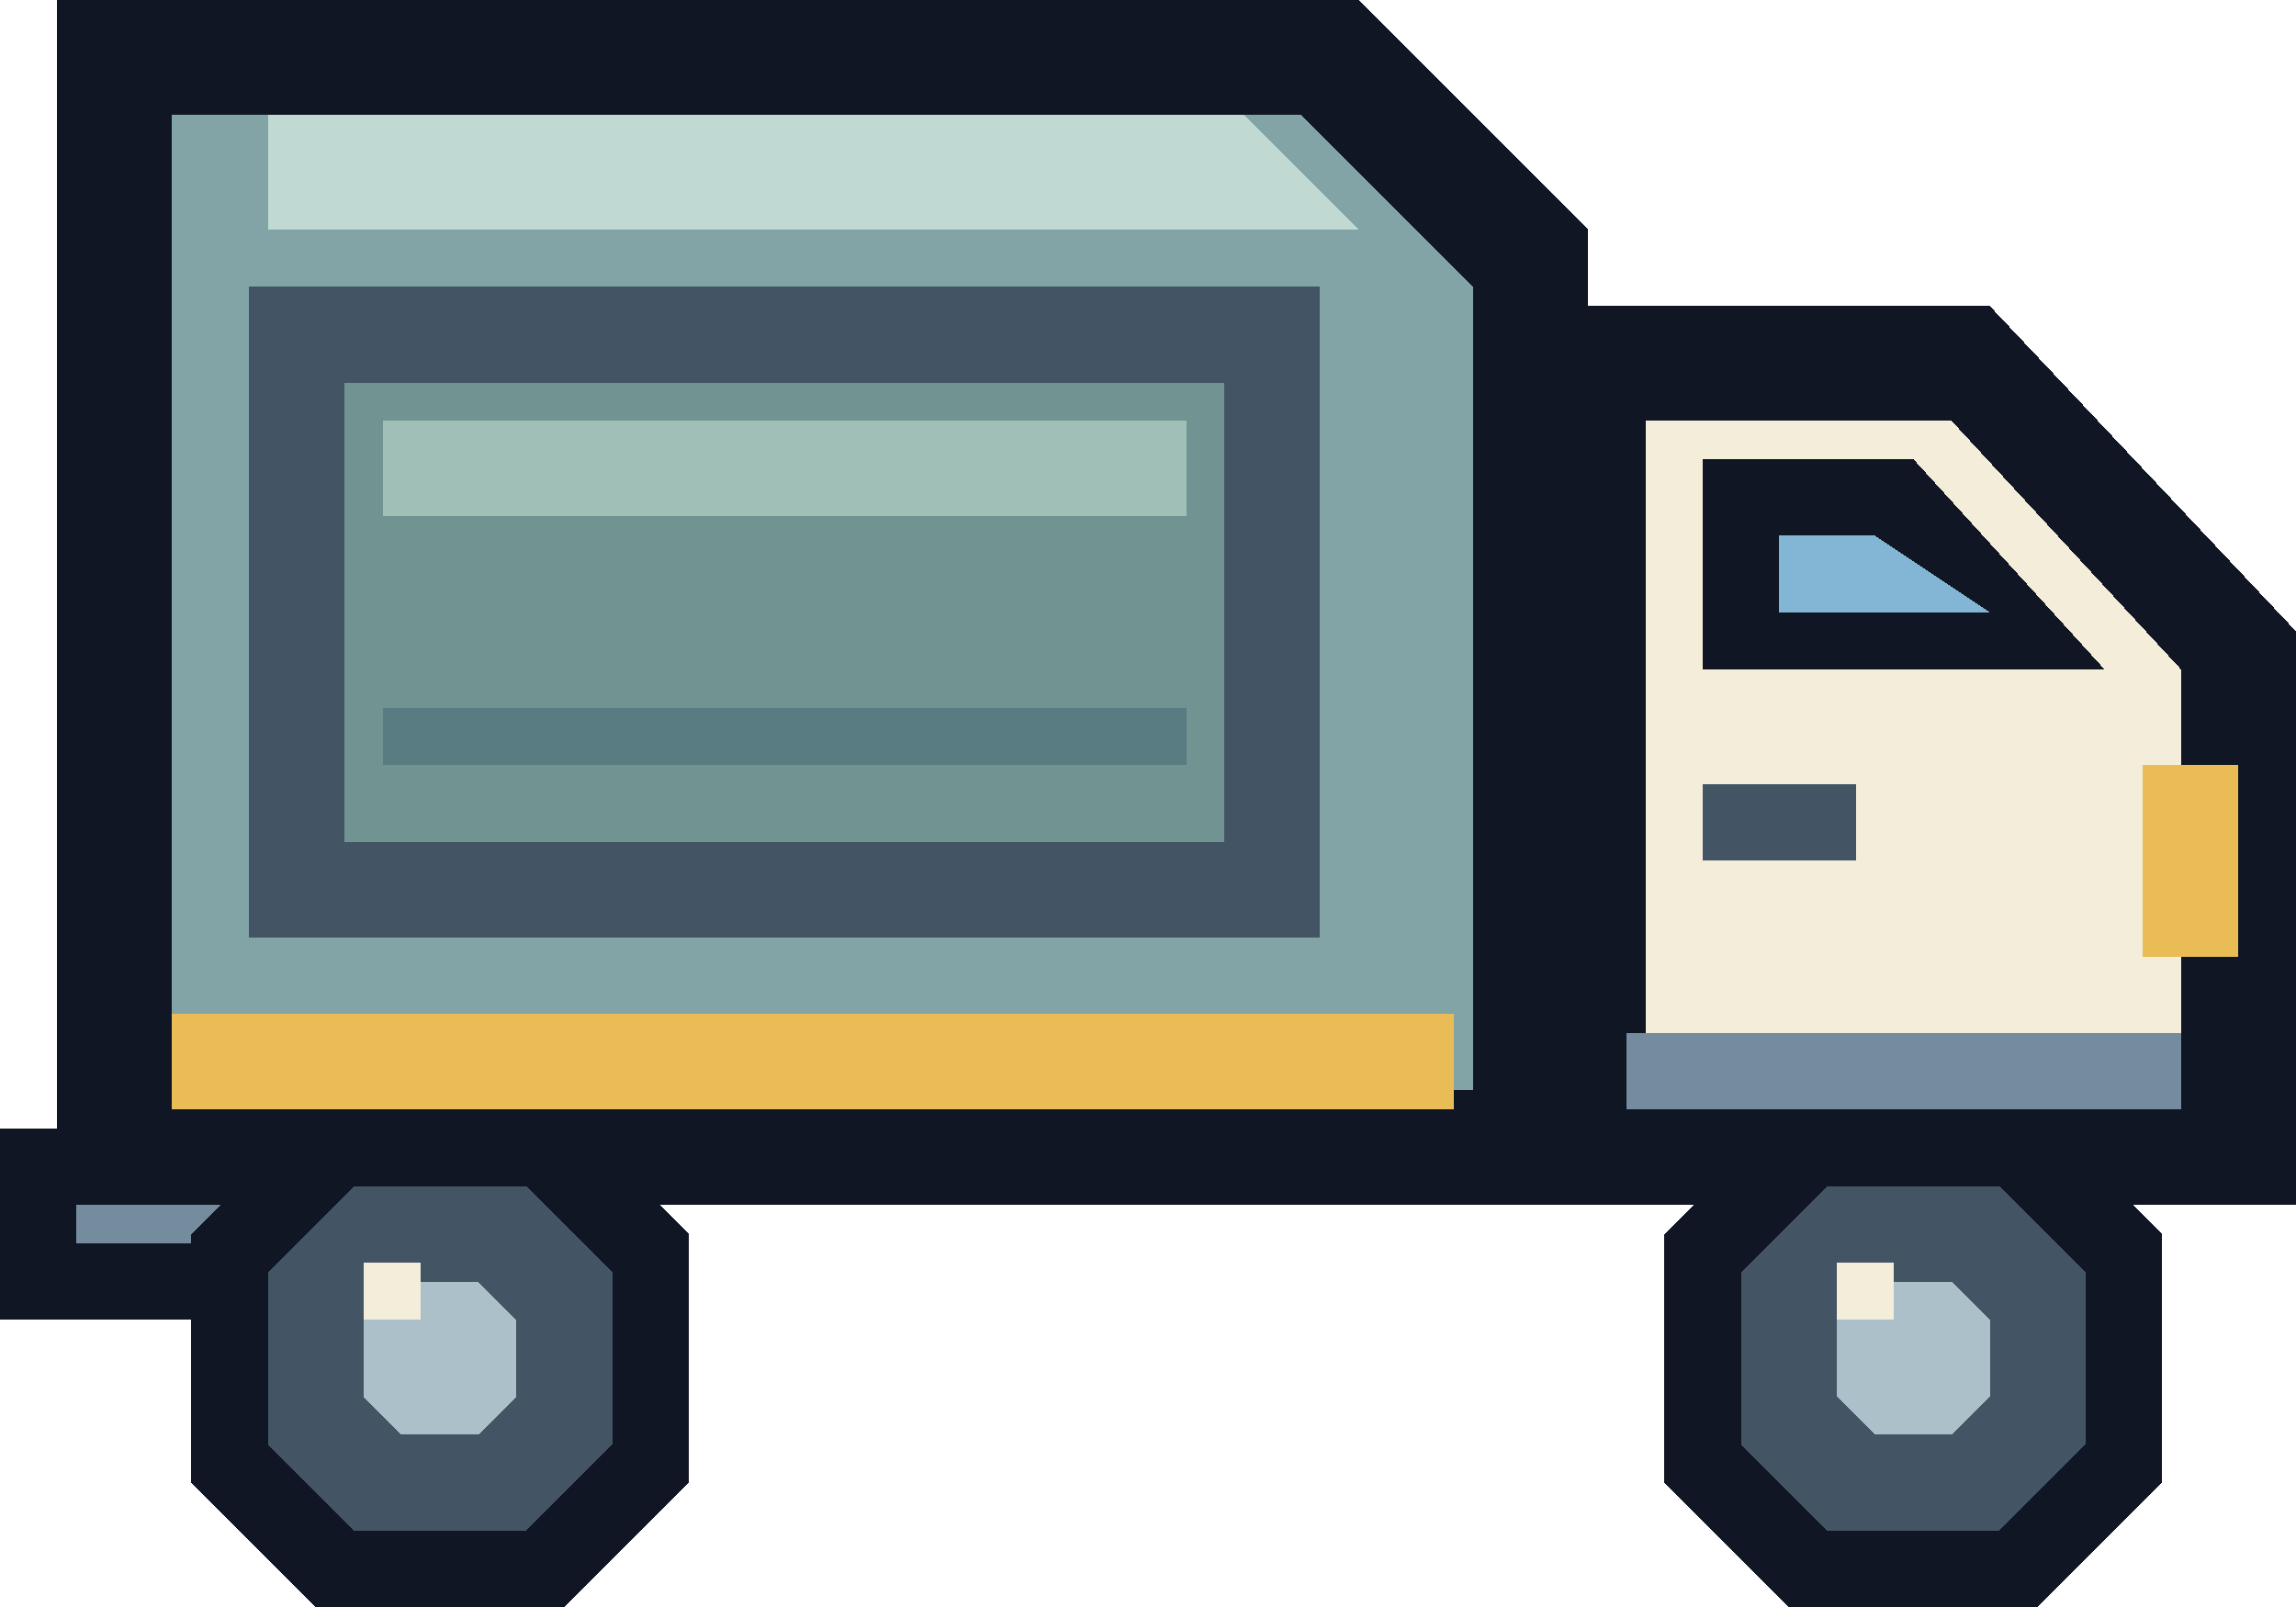
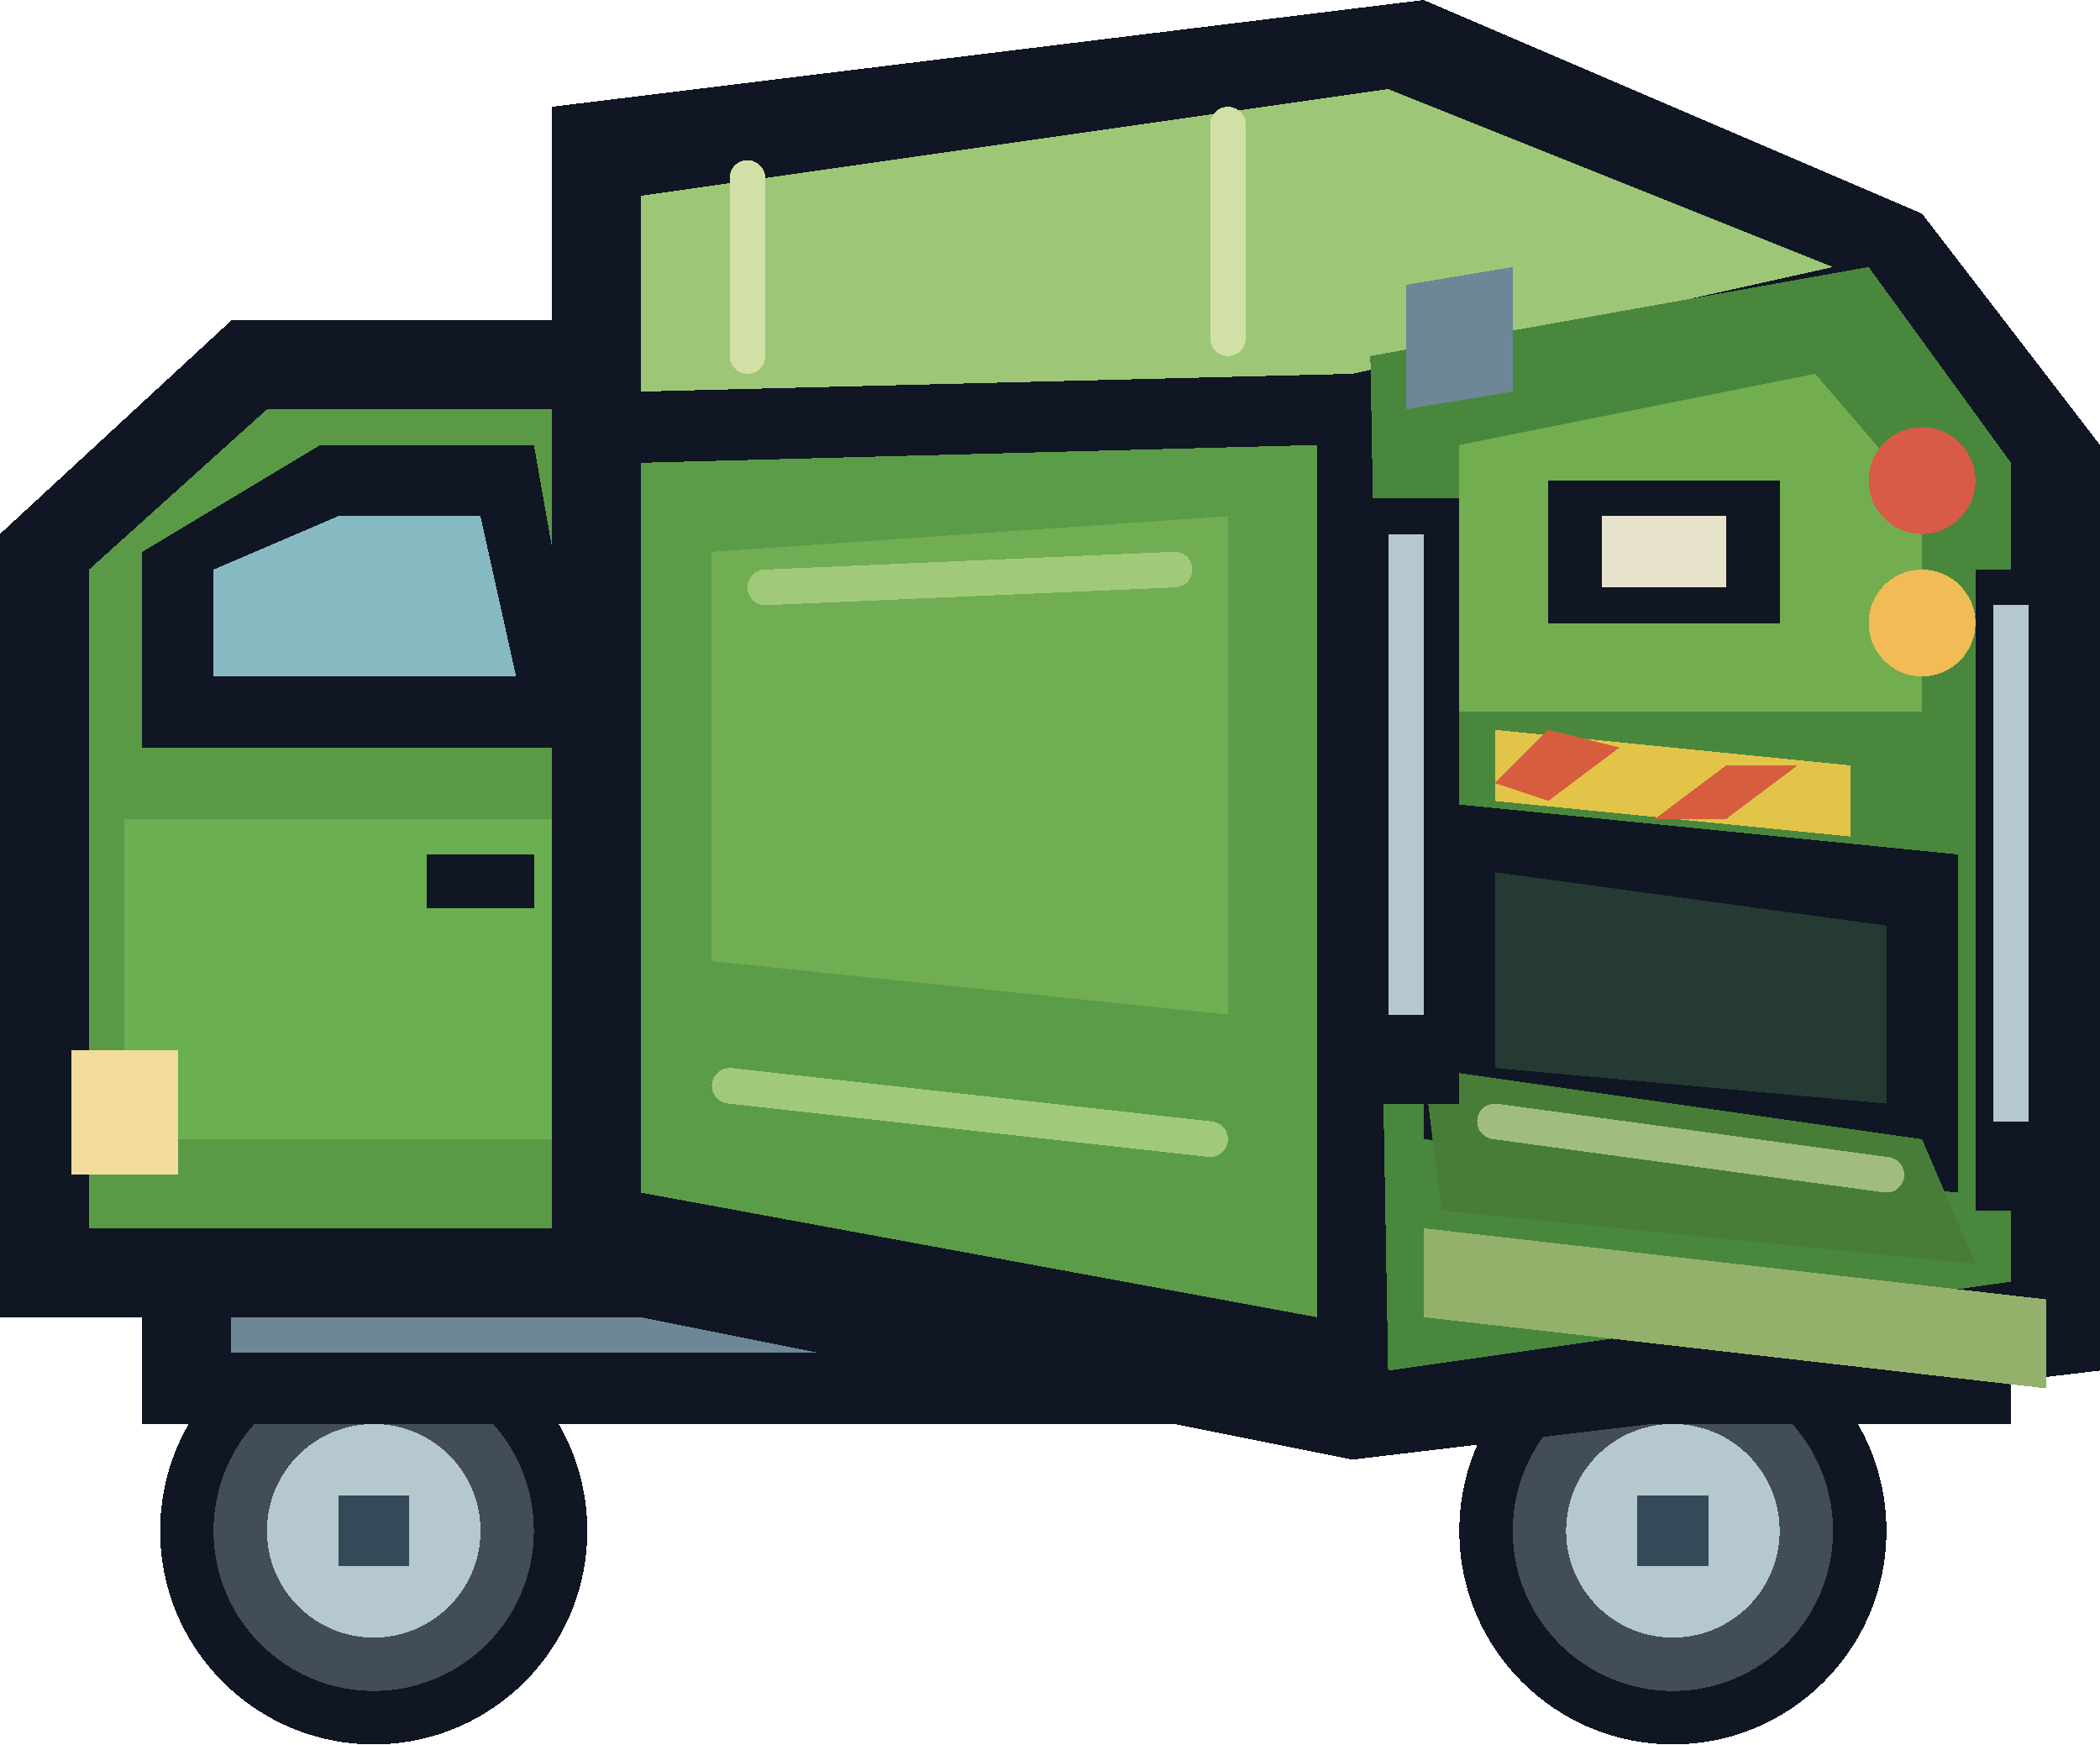
- <svg xmlns="http://www.w3.org/2000/svg" width="120" height="84" viewBox="3 32 120 84" shape-rendering="crispEdges">
-   <path d="M6 32H74L86 44V95H6Z" fill="#101623" />
-   <path d="M12 38H71L80 47V89H12Z" fill="#82a4a6" />
-   <path d="M17 38H68L74 44H17Z" fill="#c0d9d2" />
-   <path d="M16 47H72V81H16Z" fill="#435565" />
-   <rect x="21" y="52" width="46" height="24" fill="#719391" />
-   <rect x="23" y="54" width="42" height="5" fill="#a0bfb7" />
-   <rect x="23" y="69" width="42" height="3" fill="#587c81" />
-   <path d="M83 48H107L123 65V95H83Z" fill="#101623" />
-   <path d="M89 54H105L117 67V89H89Z" fill="#f3edda" />
-   <path d="M92 56H103L113 67H92Z" fill="#101623" />
-   <path d="M96 60H101L107 64H96Z" fill="#83b6d4" />
-   <rect x="92" y="73" width="8" height="4" fill="#435565" />
-   <rect x="115" y="72" width="5" height="10" fill="#e9bc55" />
-   <rect x="3" y="91" width="19" height="10" fill="#101623" />
-   <rect x="7" y="95" width="11" height="2" fill="#748c9d" />
-   <rect x="12" y="85" width="67" height="5" fill="#e9bc55" />
-   <rect x="88" y="86" width="29" height="4" fill="#748c9d" />
-   <path d="M19.5 90L32.5 90L39 96.5L39 109.5L32.5 116L19.5 116L13 109.5L13 96.5Z" fill="#101623" />
-   <path d="M21.5 94L30.5 94L35 98.5L35 107.5L30.5 112L21.5 112L17 107.5L17 98.5Z" fill="#435565" />
-   <path d="M24 99L28 99L30 101L30 105L28 107L24 107L22 105L22 101Z" fill="#abc0c8" />
-   <rect x="22" y="98" width="3" height="3" fill="#f3edda" />
-   <path d="M96.5 90L109.5 90L116 96.5L116 109.5L109.5 116L96.5 116L90 109.5L90 96.5Z" fill="#101623" />
-   <path d="M98.5 94L107.5 94L112 98.5L112 107.5L107.5 112L98.5 112L94 107.5L94 98.5Z" fill="#435565" />
-   <path d="M101 99L105 99L107 101L107 105L105 107L101 107L99 105L99 101Z" fill="#abc0c8" />
-   <rect x="99" y="98" width="3" height="3" fill="#f3edda" />
+ <svg xmlns="http://www.w3.org/2000/svg" width="118" height="98" viewBox="4 17 118 98" shape-rendering="crispEdges">
+   <ellipse cx="25" cy="103" rx="12" ry="12" fill="#101623" />
+   <ellipse cx="25" cy="103" rx="9" ry="9" fill="#424d55" />
+   <ellipse cx="25" cy="103" rx="6" ry="6" fill="#b5c8ce" />
+   <rect x="23" y="101" width="4" height="4" fill="#354a59" />
+   <ellipse cx="98" cy="103" rx="12" ry="12" fill="#101623" />
+   <ellipse cx="98" cy="103" rx="9" ry="9" fill="#424d55" />
+   <ellipse cx="98" cy="103" rx="6" ry="6" fill="#b5c8ce" />
+   <rect x="96" y="101" width="4" height="4" fill="#354a59" />
+   <rect x="12" y="88" width="105" height="9" fill="#101623" />
+   <rect x="17" y="90" width="92" height="3" fill="#6e8796" />
+   <path d="M4 47L17 35H38L46 48V91H4Z" fill="#101623" />
+   <path d="M9 49L19 40H35L41 50V86H9Z" fill="#5a9a47" />
+   <path d="M12 48L22 42H34L37 59H12Z" fill="#101623" />
+   <path d="M16 49L23 46H31L33 55H16Z" fill="#87b9c3" />
+   <rect x="11" y="63" width="25" height="18" fill="#6aaf51" />
+   <rect x="28" y="65" width="6" height="3" fill="#101623" />
+   <rect x="8" y="76" width="6" height="7" fill="#f1dc9d" />
+   <path d="M35 23L84 17L112 29L122 42V94L80 99L35 90Z" fill="#101623" />
+   <path d="M40 28L82 22L107 32L80 38L40 39Z" fill="#9dc777" />
+   <path d="M40 43L78 42V91L40 84Z" fill="#5b9c48" />
+   <path d="M44 48L73 46V74L44 71Z" fill="#70ad53" />
+   <path d="M47 50L70 49M45 78L72 81" fill="none" stroke="#a0ca79" stroke-width="2" stroke-linejoin="round" stroke-linecap="round" />
+   <path d="M81 37L109 32L117 43V89L82 94Z" fill="#49873d" />
+   <path d="M86 42L106 38L112 45V57L86 57Z" fill="#72ae50" />
+   <path d="M84 62L114 65V84L84 81Z" fill="#101623" />
+   <path d="M88 66L110 69V79L88 77Z" fill="#243a32" />
+   <path d="M84 77L112 81L115 88L85 85Z" fill="#477d38" />
+   <path d="M88 80L110 83" fill="none" stroke="#a0bd7d" stroke-width="2" stroke-linejoin="round" stroke-linecap="round" />
+   <rect x="81" y="45" width="5" height="34" fill="#101623" />
+   <rect x="82" y="47" width="2" height="27" fill="#b5c8ce" />
+   <rect x="115" y="49" width="5" height="36" fill="#101623" />
+   <rect x="116" y="51" width="2" height="29" fill="#b5c8ce" />
+   <path d="M84 86L119 90L119 95L84 91Z" fill="#94b16b" />
+   <path d="M83 33L89 32L89 39L83 40Z" fill="#6e8796" />
+   <ellipse cx="112" cy="44" rx="3" ry="3" fill="#d75b47" />
+   <ellipse cx="112" cy="52" rx="3" ry="3" fill="#f1bb56" />
+   <rect x="91" y="44" width="13" height="8" fill="#101623" />
+   <rect x="94" y="46" width="7" height="4" fill="#e7e3cb" />
+   <path d="M88 58L108 60V64L88 62Z" fill="#e2c448" />
+   <path d="M91 58L95 59L91 62L88 61ZM101 60L105 60L101 63L97 63Z" fill="#d65e3f" />
+   <path d="M46 27L46 37M73 24L73 36" fill="none" stroke="#d1e0a7" stroke-width="2" stroke-linejoin="round" stroke-linecap="round" />
</svg>
